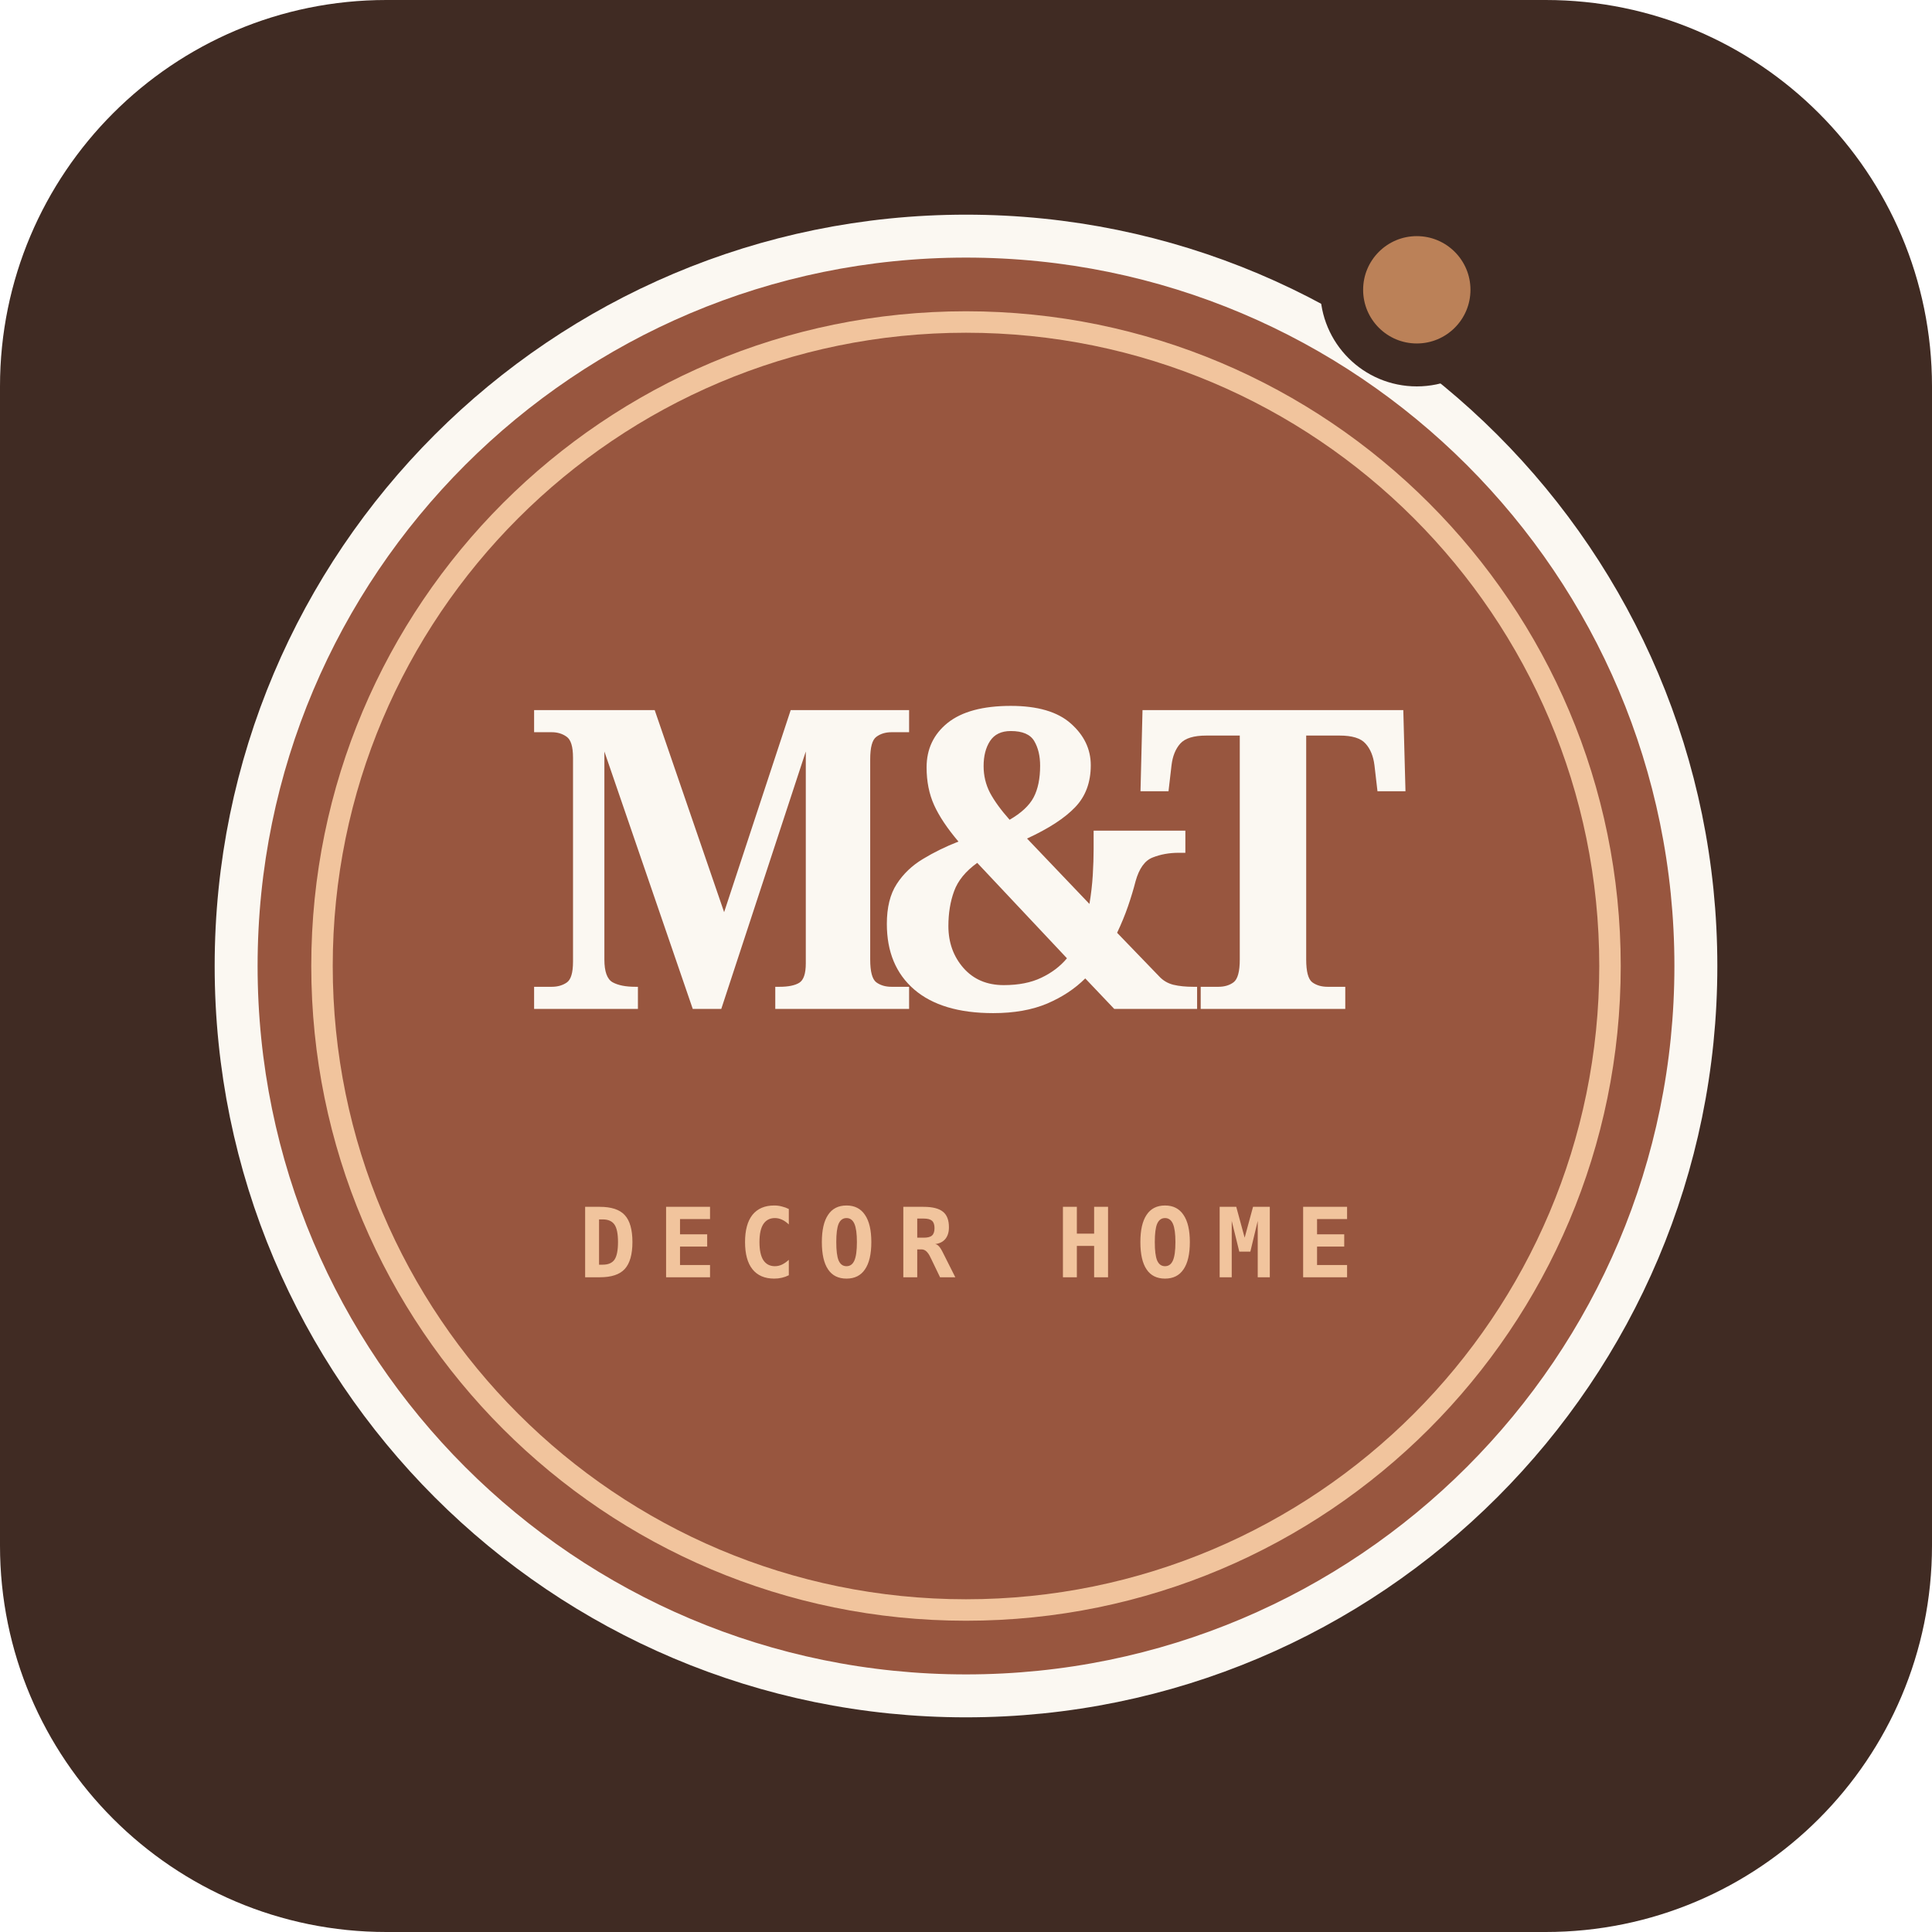
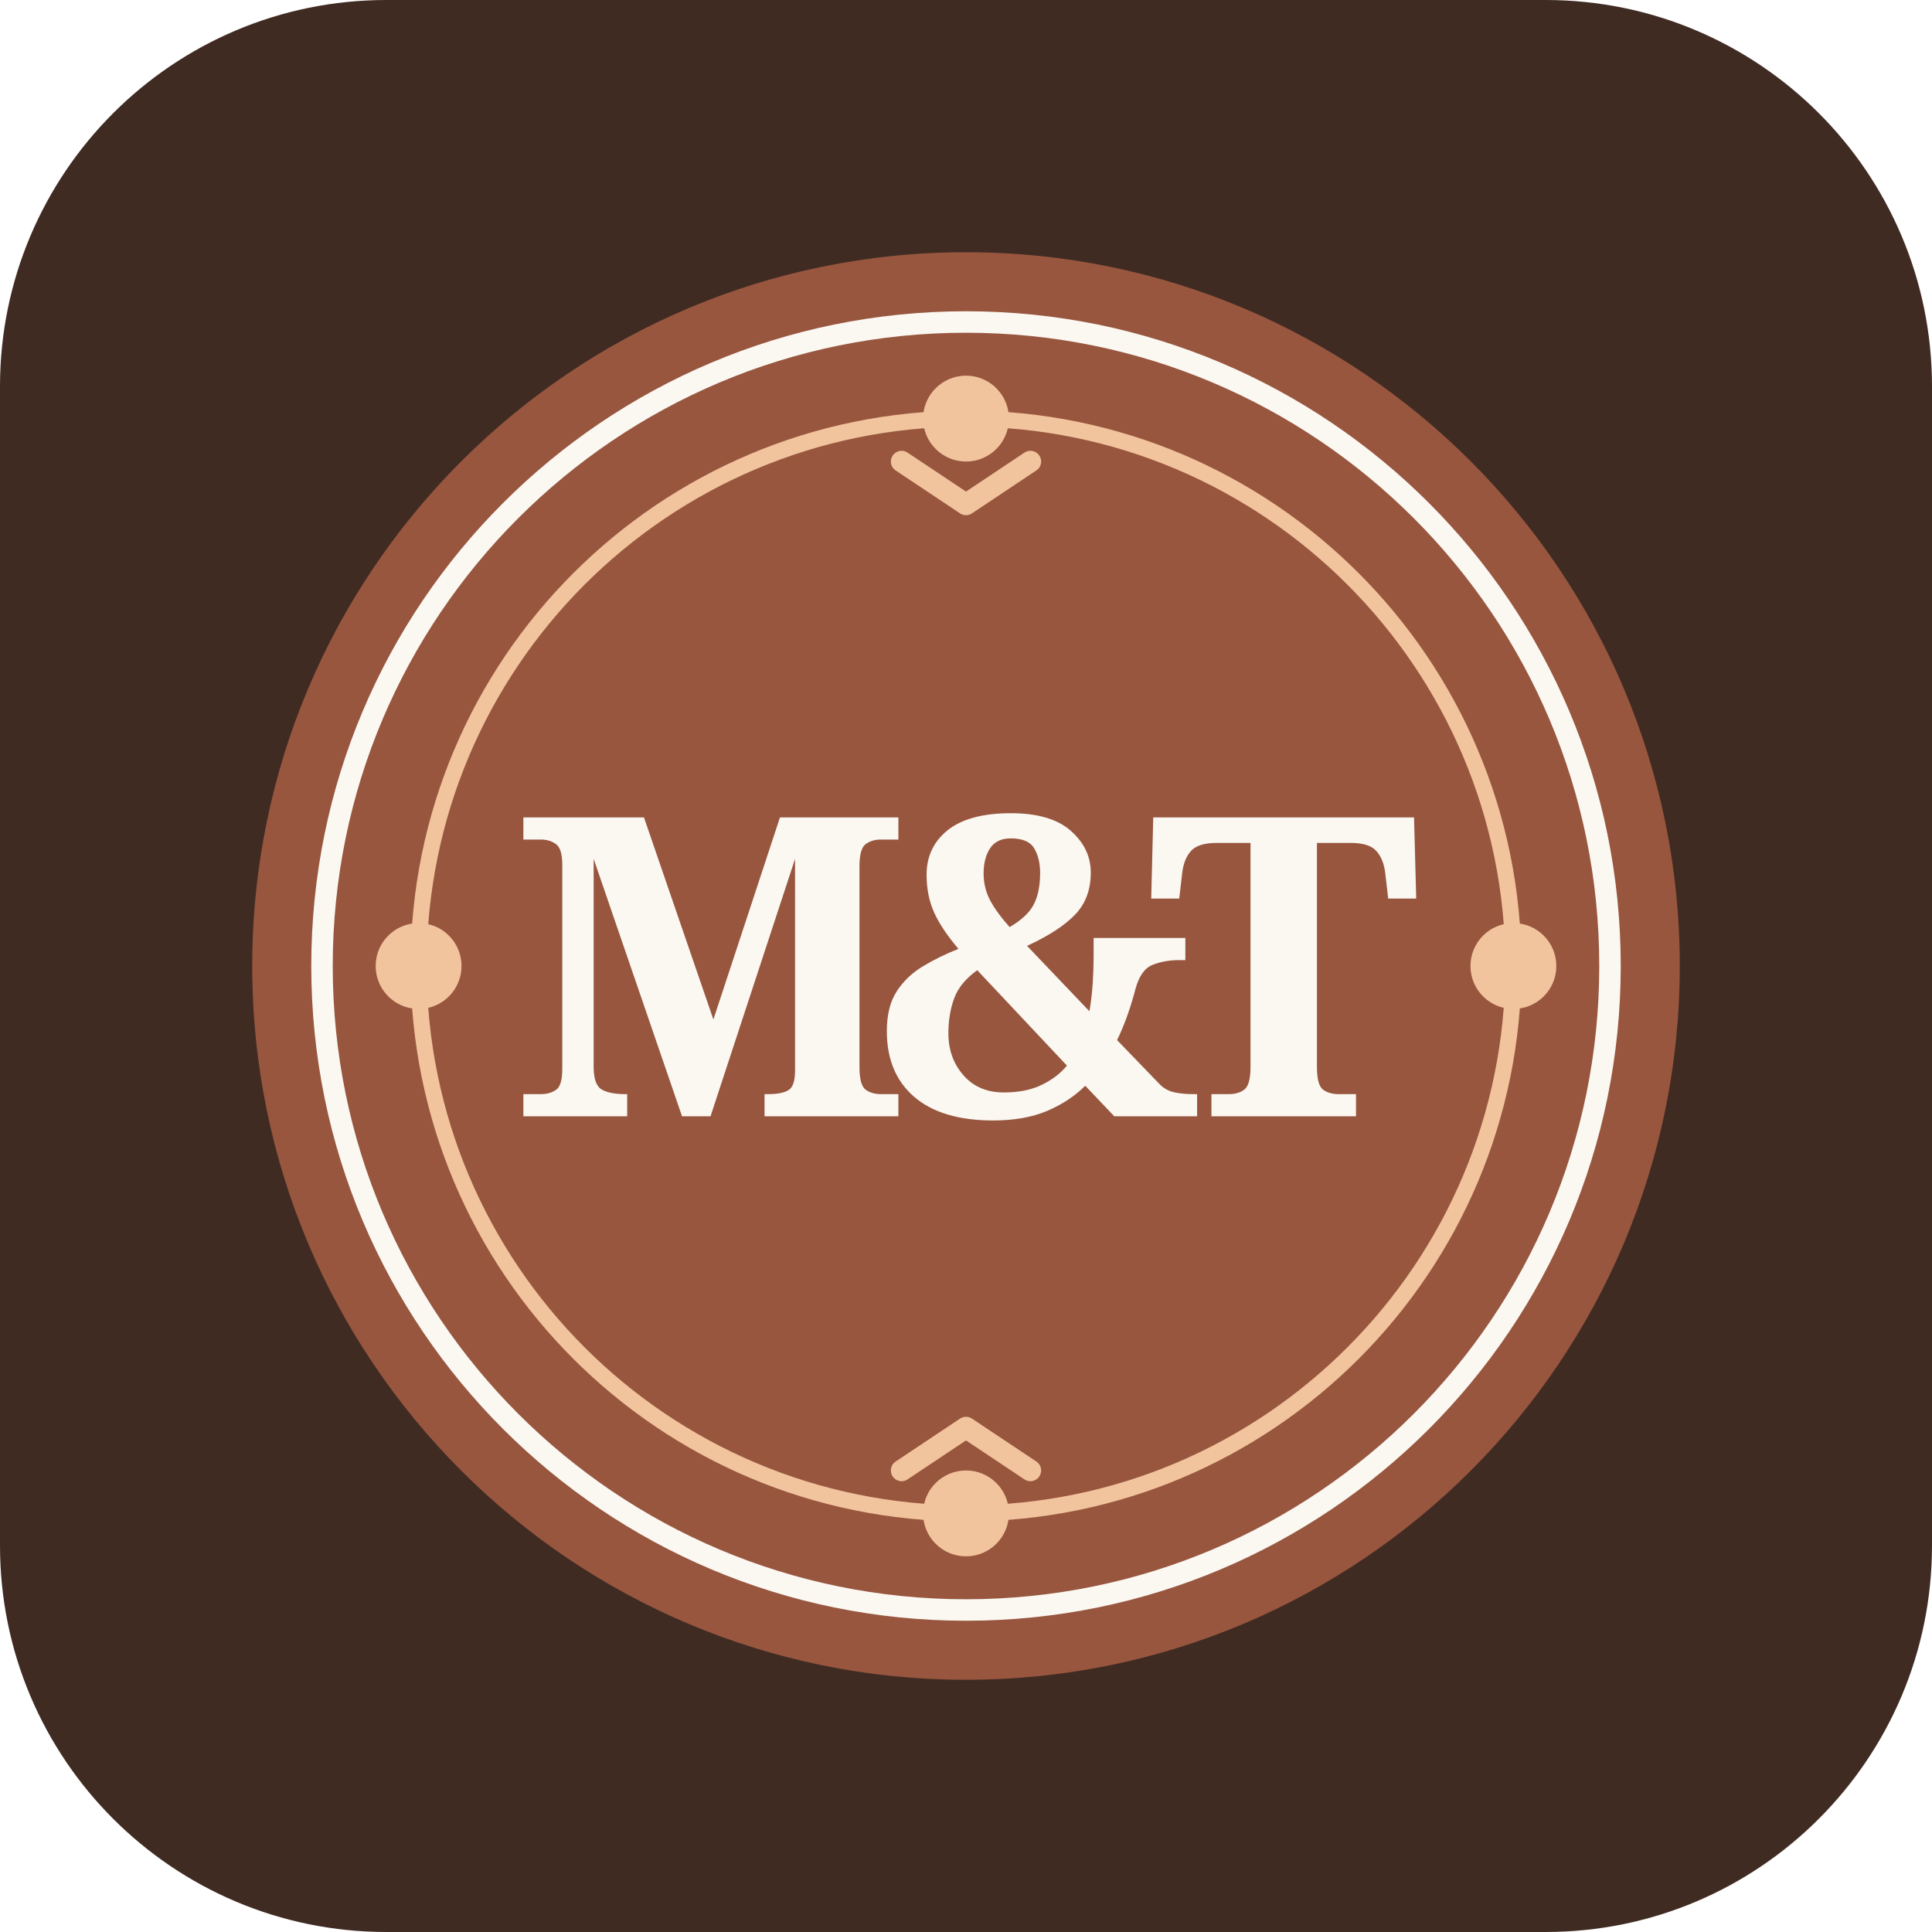
<svg xmlns="http://www.w3.org/2000/svg" width="180" height="180" viewBox="0 0 180 180" fill="none">
  <rect width="180" height="180" rx="36" fill="#402B23" />
-   <circle cx="90" cy="90" r="68" fill="#98563F" stroke="#FBF8F2" stroke-width="4" />
-   <circle cx="90" cy="90" r="60" stroke="#F1C49D" stroke-width="2" />
-   <circle cx="132" cy="27" r="7" fill="#BB8158" stroke="#402B23" stroke-width="4" />
-   <text x="90" y="94" fill="#FBF8F2" font-family="Georgia, serif" font-size="39" font-weight="700" text-anchor="middle" letter-spacing="-5">M&amp;T</text>
-   <text x="90" y="119" fill="#F1C49D" font-family="monospace" font-size="9" font-weight="600" text-anchor="middle" letter-spacing="2">DECOR HOME</text>
+   <circle cx="90" cy="90" r="68" fill="#98563F" stroke="#402B23" stroke-width="3" />
+   <circle cx="90" cy="90" r="60" stroke="#FBF8F2" stroke-width="2" />
+   <circle cx="90" cy="90" r="51" stroke="#F1C49D" stroke-width="1.5" />
+   <circle cx="90" cy="39" r="4" fill="#F1C49D" />
+   <circle cx="90" cy="141" r="4" fill="#F1C49D" />
+   <circle cx="39" cy="90" r="4" fill="#F1C49D" />
+   <circle cx="141" cy="90" r="4" fill="#F1C49D" />
+   <path d="M84 43 90 47 96 43M84 137 90 133 96 137" fill="none" stroke="#F1C49D" stroke-width="2" stroke-linecap="round" stroke-linejoin="round" />
+   <text x="90" y="104" fill="#FBF8F2" font-family="Georgia, serif" font-size="39" font-weight="600" text-anchor="middle" letter-spacing="-4">M&amp;T</text>
</svg>
